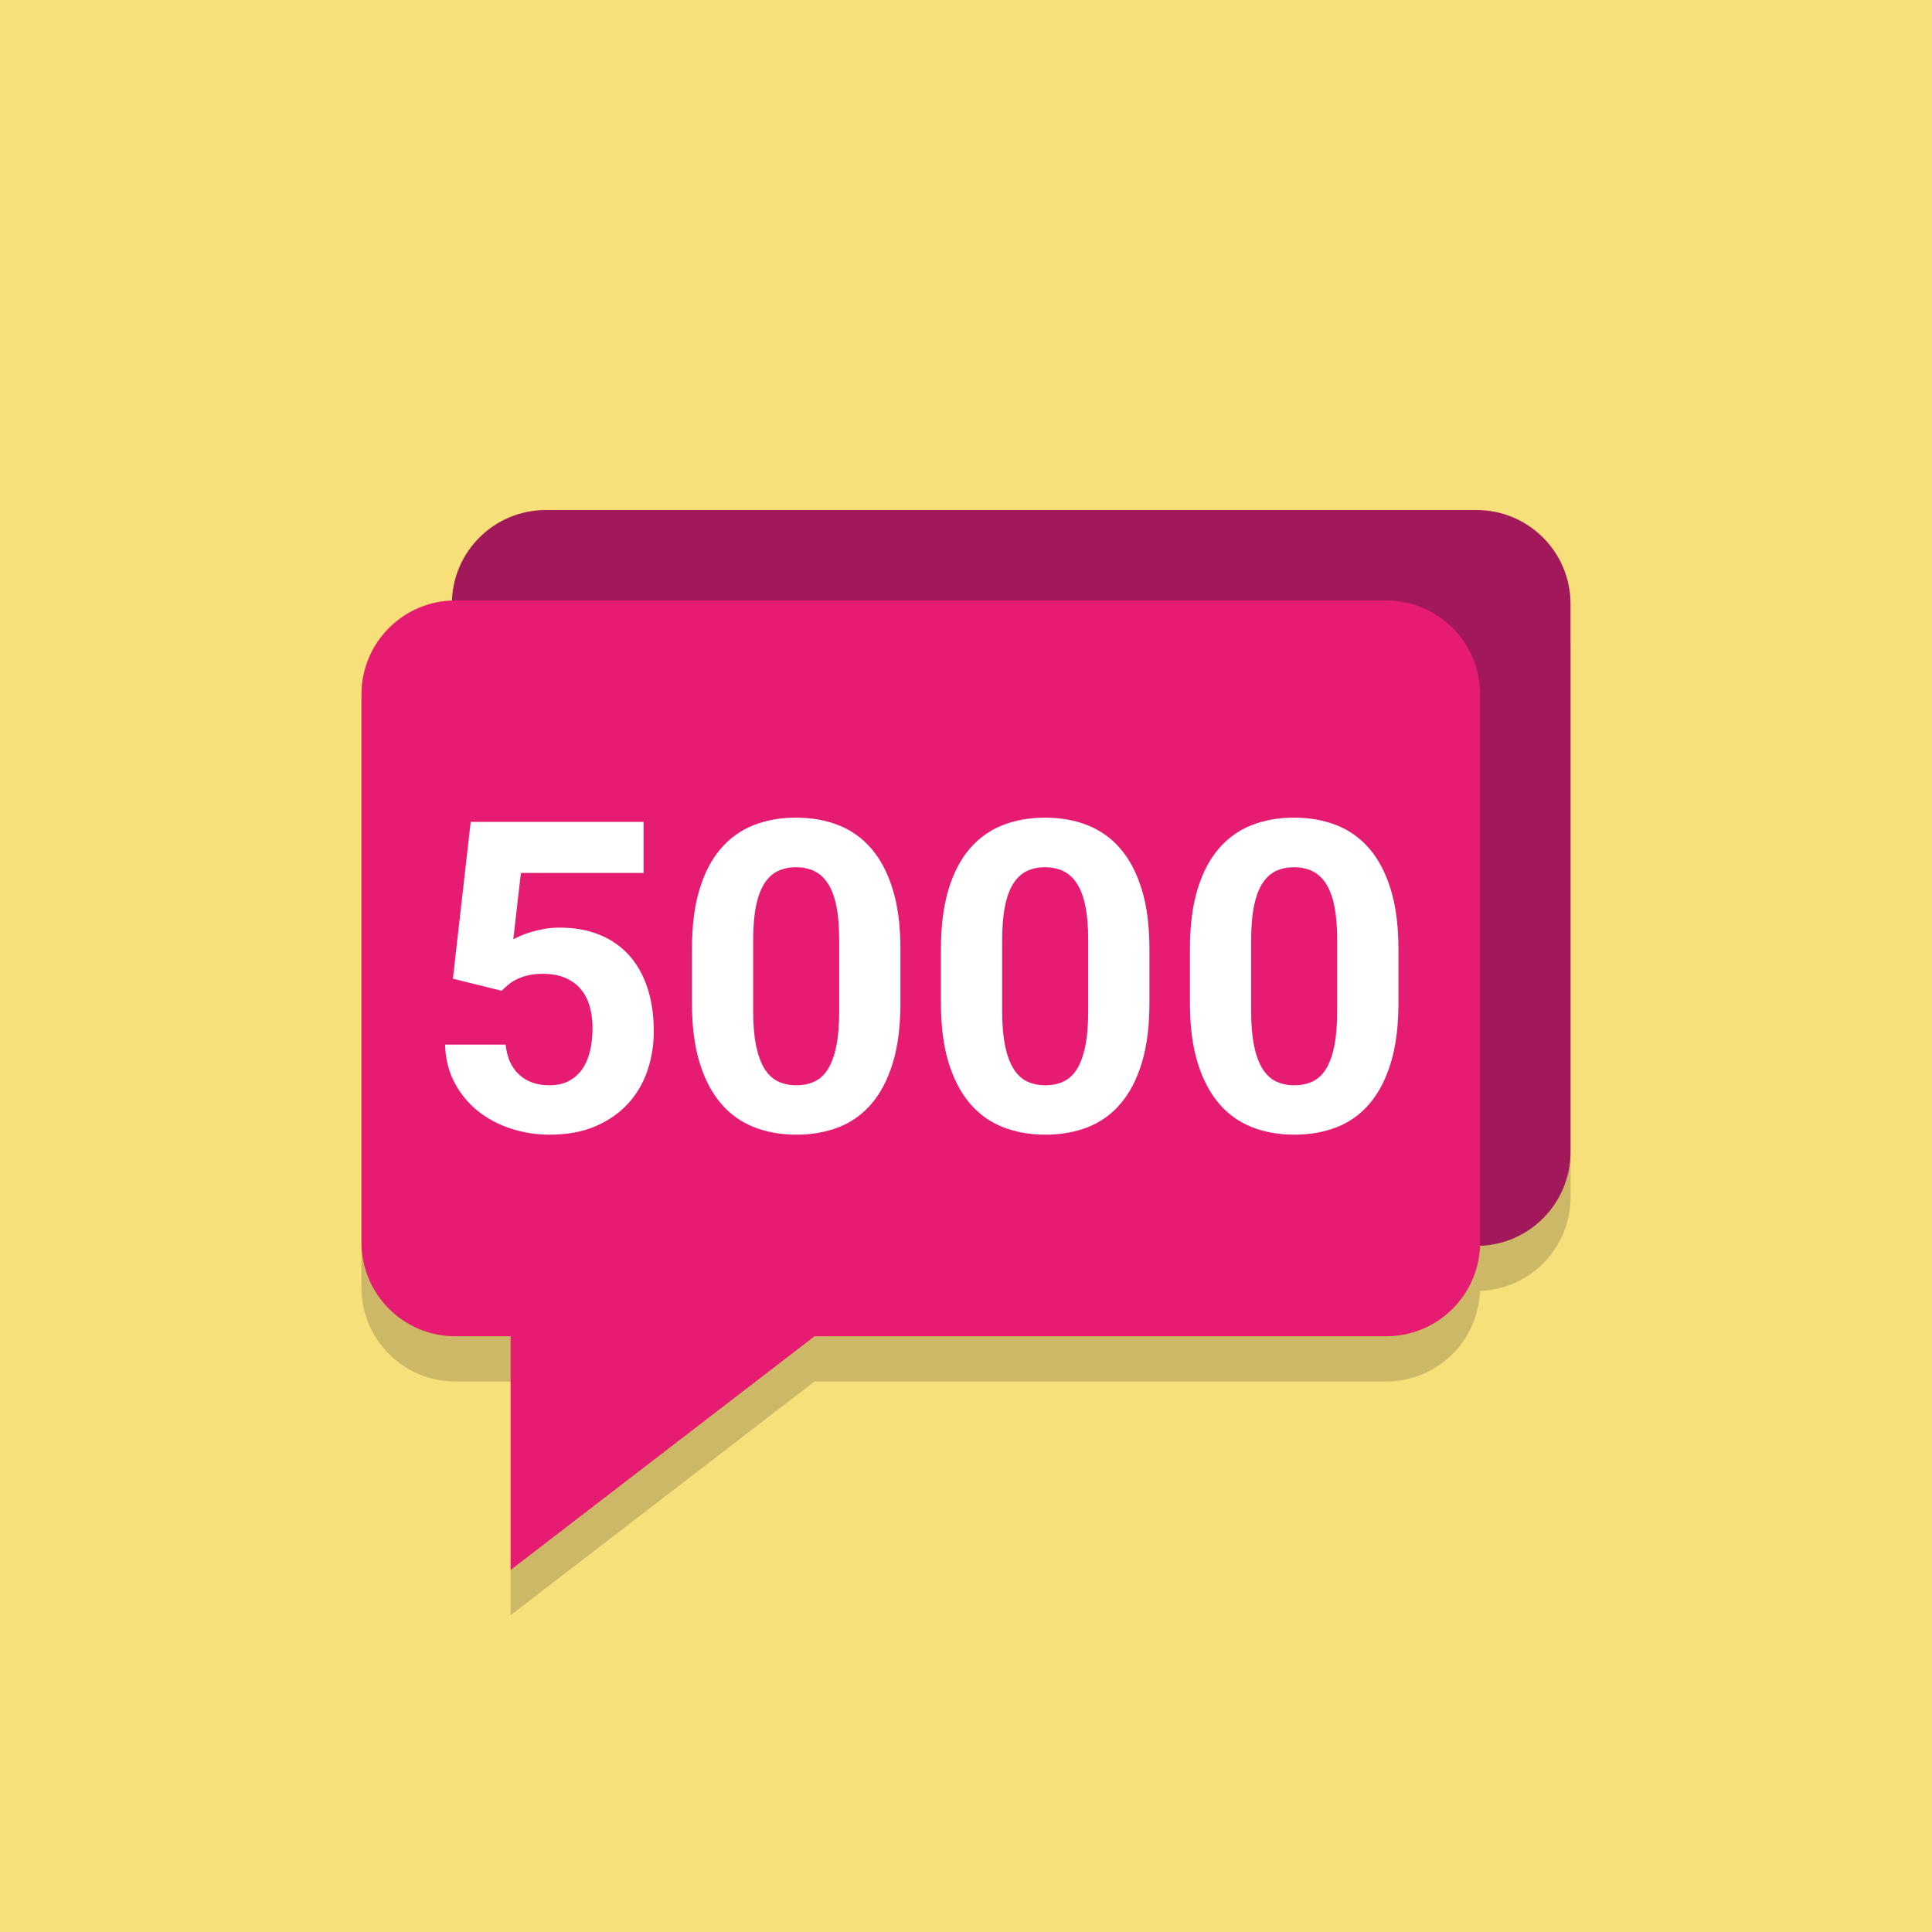
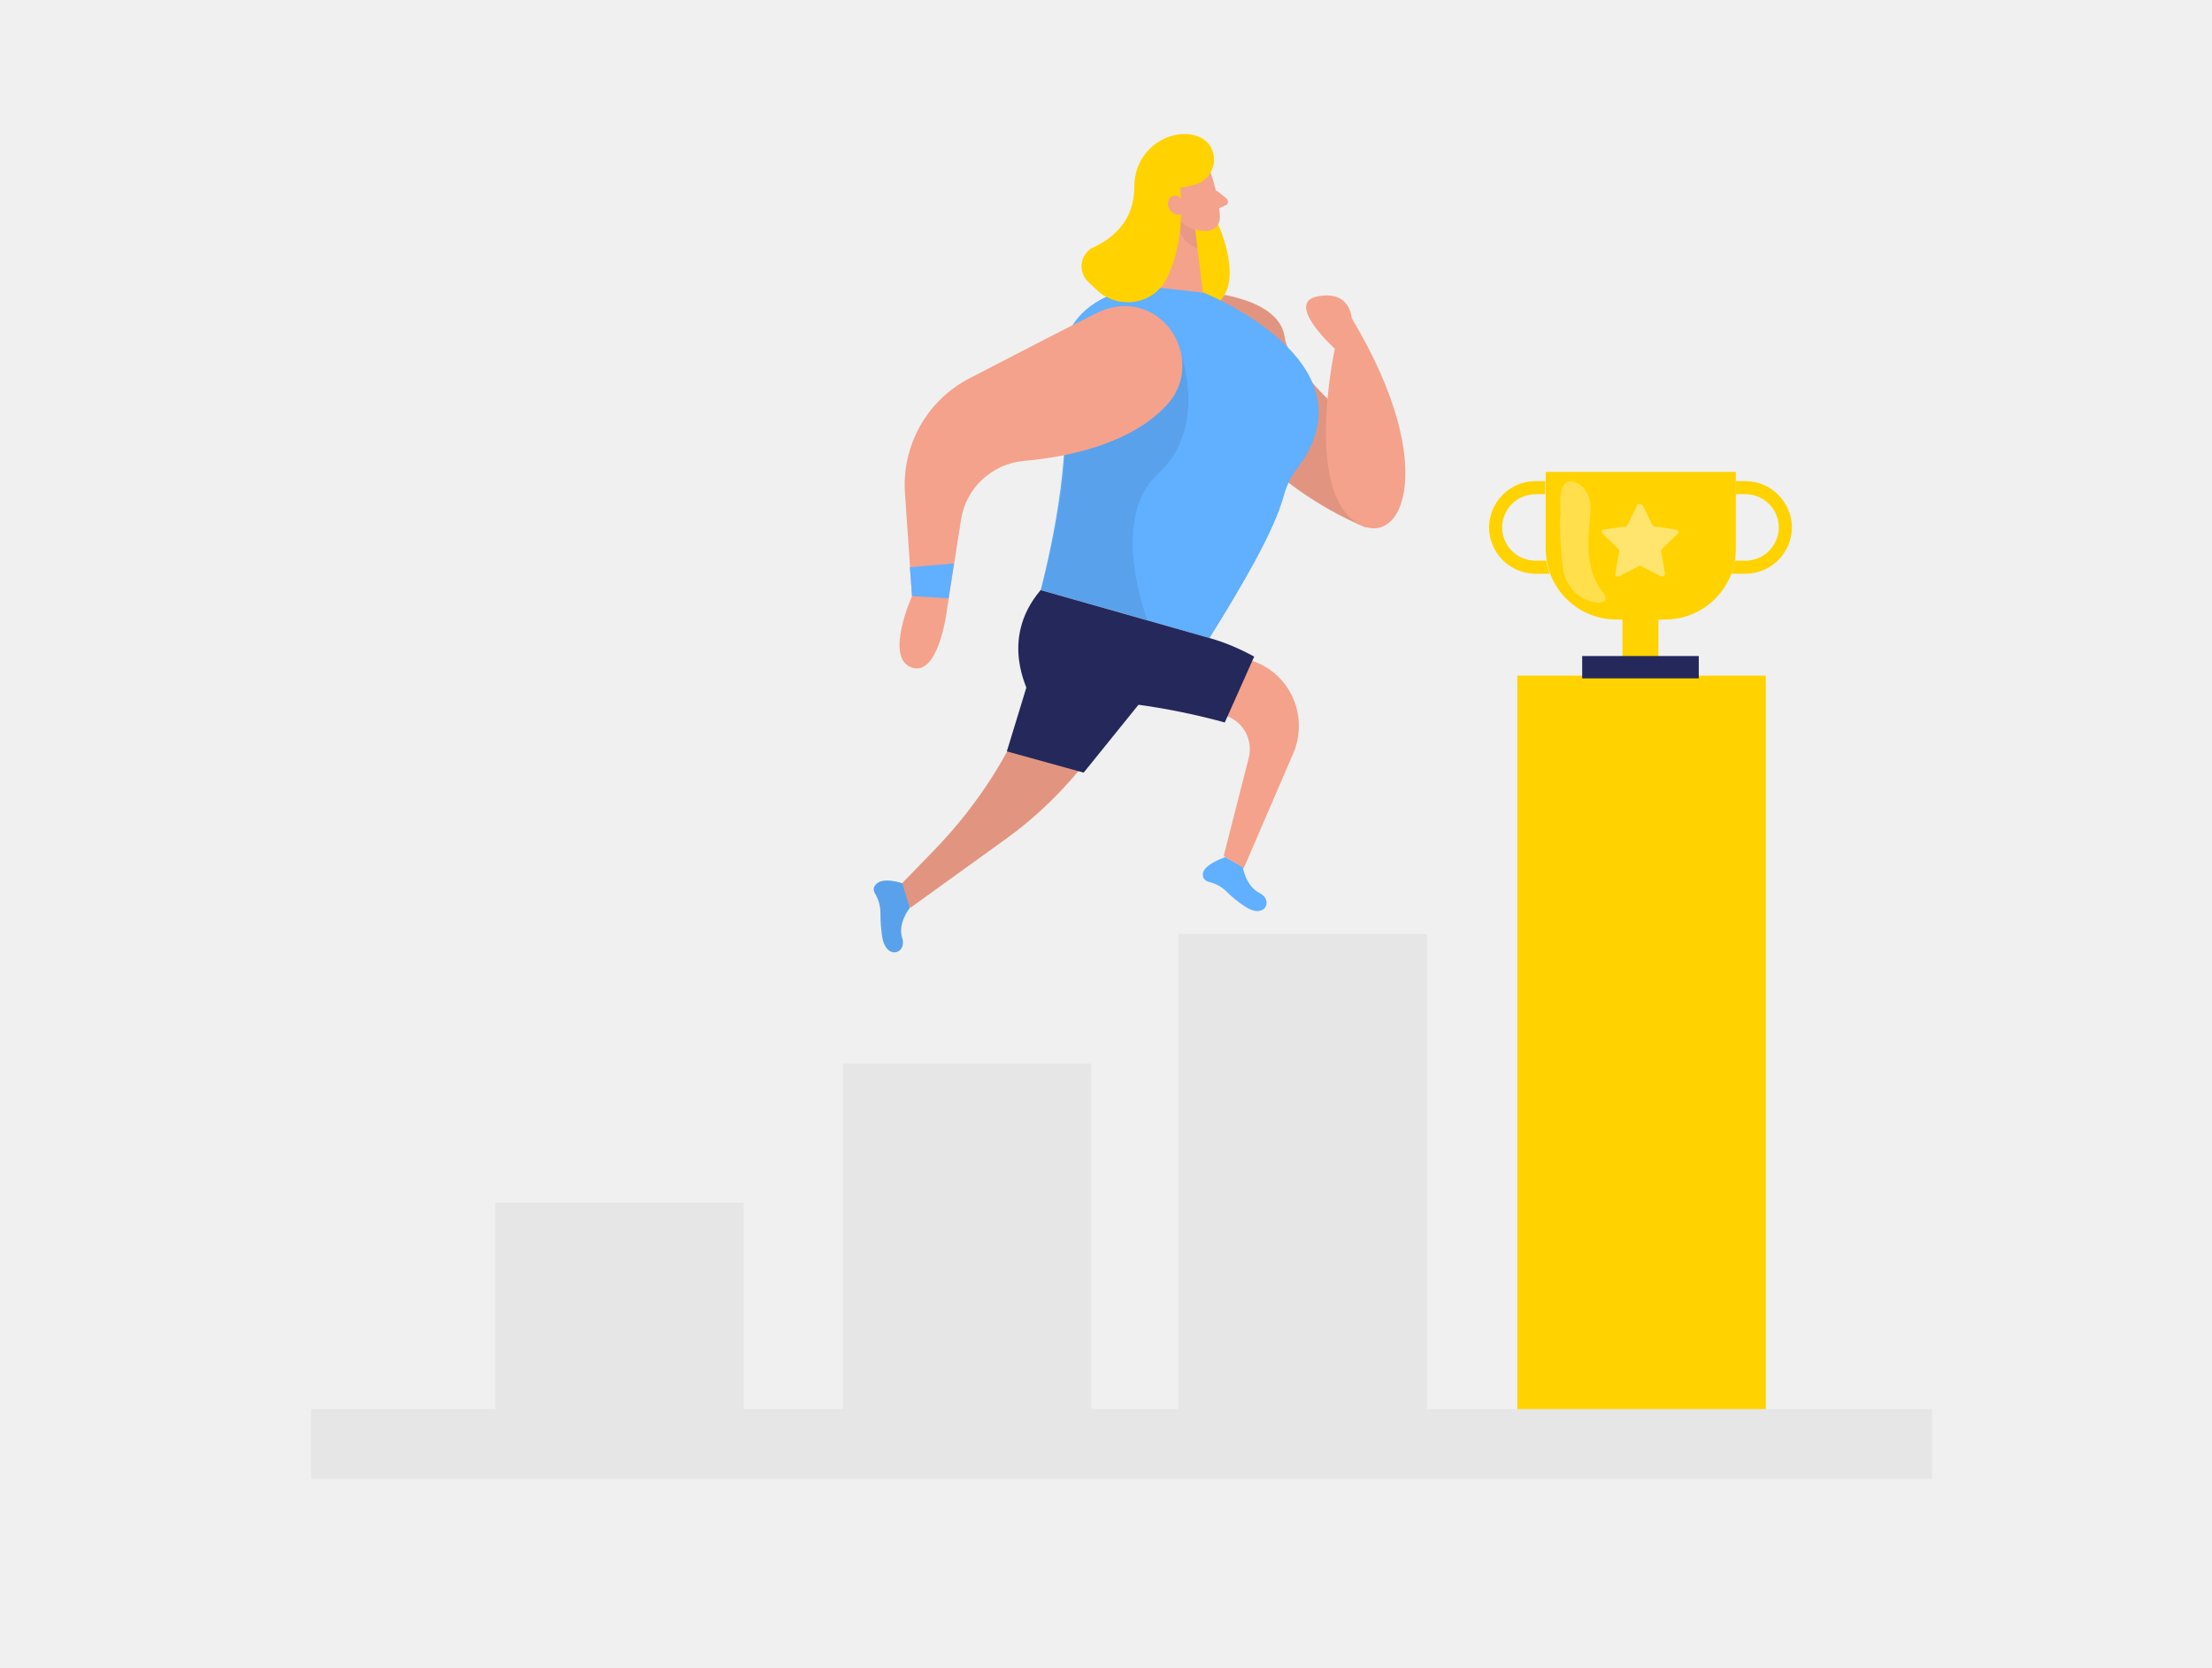
- <svg xmlns="http://www.w3.org/2000/svg" enable-background="new 0 0 600 600" height="600" viewBox="0 0 600 600" width="600">
-   <clipPath id="a">
-     <path d="m0 0h600v600h-600z" />
-   </clipPath>
-   <clipPath id="b">
-     <path d="m0 0h600v600h-600z" />
-   </clipPath>
-   <clipPath id="c">
-     <path d="m112.256 172.439h375.488v329.168h-375.488z" />
-   </clipPath>
-   <g clip-path="url(#a)">
-     <path clip-path="url(#b)" d="m900 300c0 331.369-268.631 600-600 600-331.37 0-600-268.631-600-600 0-331.37 268.63-600 600-600 331.369 0 600 268.63 600 600" fill="#f7df79" />
-     <g clip-path="url(#b)" opacity=".2">
-       <path clip-path="url(#c)" d="m458.579 172.439h-289.077c-15.759 0-28.565 12.508-29.113 28.133-15.625.548-28.132 13.354-28.132 29.113v170.188c0 16.106 13.057 29.164 29.164 29.164h17.155v72.57l94.384-72.57h177.538c15.759 0 28.564-12.507 29.112-28.133 15.625-.548 28.134-13.354 28.134-29.112v-170.188c0-16.107-13.058-29.165-29.165-29.165" fill="#1d1d1b" />
-     </g>
-     <path clip-path="url(#b)" d="m140.337 187.563v170.188c0 16.107 13.058 29.165 29.165 29.165h17.155v72.57l94.384-72.57h177.538c16.107 0 29.164-13.058 29.164-29.165v-170.188c0-16.107-13.057-29.165-29.164-29.165h-289.077c-16.107 0-29.165 13.058-29.165 29.165" fill="#a2195b" />
-     <path clip-path="url(#b)" d="m112.256 215.644v170.188c0 16.107 13.057 29.165 29.165 29.165h17.155v72.57l94.384-72.57h177.538c16.107 0 29.164-13.058 29.164-29.165v-170.188c0-16.107-13.057-29.165-29.164-29.165h-289.077c-16.108 0-29.165 13.058-29.165 29.165" fill="#e61b72" />
-     <g fill="#fff">
-       <path clip-path="url(#b)" d="m140.65 303.944 5.527-48.7h53.702v15.861h-38.104l-2.369 20.598c.658-.35 1.469-.734 2.435-1.152.964-.416 2.073-.811 3.323-1.184 1.251-.372 2.61-.68 4.08-.922 1.47-.24 2.995-.361 4.574-.361 4.607 0 8.721.735 12.34 2.204 3.619 1.471 6.68 3.587 9.18 6.351 2.501 2.764 4.41 6.143 5.726 10.134 1.316 3.993 1.975 8.513 1.975 13.558 0 4.256-.659 8.314-1.975 12.175s-3.313 7.262-5.989 10.2c-2.677 2.94-6.044 5.288-10.102 7.042s-8.83 2.633-14.313 2.633c-4.125 0-8.117-.626-11.979-1.876-3.86-1.25-7.283-3.07-10.265-5.462-2.985-2.392-5.397-5.319-7.24-8.785-1.842-3.466-2.83-7.415-2.962-11.847h18.823c.394 3.993 1.787 7.097 4.178 9.313 2.392 2.216 5.517 3.323 9.378 3.323 2.412 0 4.464-.461 6.154-1.382 1.688-.922 3.071-2.172 4.145-3.752 1.075-1.579 1.865-3.455 2.369-5.627.504-2.171.758-4.508.758-7.009 0-2.5-.307-4.792-.922-6.877-.615-2.083-1.557-3.86-2.83-5.33-1.272-1.47-2.873-2.61-4.804-3.423-1.93-.811-4.211-1.217-6.844-1.217-1.755 0-3.28.154-4.573.46-1.295.308-2.447.703-3.456 1.185-1.009.483-1.898 1.043-2.665 1.679-.768.637-1.48 1.283-2.138 1.941z" />
-       <path clip-path="url(#b)" d="m279.642 311.446c0 7.196-.78 13.371-2.337 18.525-1.557 5.156-3.75 9.401-6.58 12.734-2.831 3.335-6.231 5.781-10.202 7.338-3.97 1.557-8.369 2.337-13.195 2.337s-9.225-.78-13.194-2.337c-3.972-1.557-7.382-4.003-10.234-7.338-2.852-3.333-5.067-7.578-6.646-12.734-1.58-5.154-2.369-11.329-2.369-18.525v-16.65c0-7.195.777-13.369 2.336-18.525 1.556-5.155 3.761-9.388 6.613-12.701 2.851-3.313 6.252-5.748 10.201-7.305s8.336-2.337 13.162-2.337 9.224.78 13.196 2.337c3.969 1.557 7.38 3.992 10.232 7.305s5.068 7.546 6.647 12.701c1.58 5.156 2.37 11.33 2.37 18.525zm-19.019-19.348c0-4.255-.297-7.831-.889-10.727s-1.47-5.232-2.632-7.009c-1.164-1.777-2.579-3.06-4.245-3.849-1.668-.79-3.554-1.185-5.66-1.185-2.105 0-3.981.395-5.627 1.185-1.644.789-3.039 2.072-4.178 3.849-1.142 1.777-2.007 4.113-2.6 7.009s-.889 6.472-.889 10.727v21.849c0 4.3.307 7.92.921 10.858.615 2.94 1.492 5.32 2.633 7.141s2.545 3.126 4.212 3.916c1.667.789 3.554 1.185 5.659 1.185 2.107 0 3.992-.396 5.66-1.185 1.667-.79 3.061-2.095 4.18-3.916 1.118-1.82 1.974-4.2 2.566-7.141.592-2.938.889-6.559.889-10.858z" />
-       <path clip-path="url(#b)" d="m356.969 311.446c0 7.196-.779 13.371-2.336 18.525-1.559 5.156-3.752 9.401-6.581 12.734-2.831 3.335-6.23 5.781-10.2 7.338-3.972 1.557-8.369 2.337-13.195 2.337-4.827 0-9.225-.78-13.195-2.337s-7.382-4.003-10.233-7.338c-2.853-3.333-5.067-7.578-6.647-12.734-1.579-5.154-2.369-11.329-2.369-18.525v-16.65c0-7.195.779-13.369 2.337-18.525 1.556-5.155 3.76-9.388 6.614-12.701 2.852-3.313 6.252-5.748 10.2-7.305s8.335-2.337 13.162-2.337c4.825 0 9.224.78 13.194 2.337s7.382 3.992 10.234 7.305c2.851 3.313 5.066 7.546 6.646 12.701 1.579 5.156 2.369 11.33 2.369 18.525zm-19.02-19.348c0-4.255-.296-7.831-.889-10.727-.592-2.896-1.47-5.232-2.633-7.009-1.162-1.777-2.576-3.06-4.244-3.849-1.668-.79-3.553-1.185-5.659-1.185s-3.981.395-5.627 1.185c-1.646.789-3.038 2.072-4.179 3.849-1.142 1.777-2.008 4.113-2.6 7.009s-.889 6.472-.889 10.727v21.849c0 4.3.307 7.92.922 10.858.613 2.94 1.49 5.32 2.632 7.141 1.141 1.821 2.544 3.126 4.212 3.916 1.667.789 3.554 1.185 5.66 1.185 2.104 0 3.992-.396 5.659-1.185 1.667-.79 3.061-2.095 4.179-3.916 1.119-1.82 1.975-4.2 2.566-7.141.593-2.938.889-6.559.889-10.858v-21.849z" />
-       <path clip-path="url(#b)" d="m434.296 311.446c0 7.196-.779 13.371-2.337 18.525-1.557 5.156-3.75 9.401-6.58 12.734-2.831 3.335-6.23 5.781-10.201 7.338s-8.369 2.337-13.195 2.337-9.226-.78-13.194-2.337c-3.972-1.557-7.382-4.003-10.233-7.338-2.853-3.333-5.067-7.578-6.646-12.734-1.58-5.154-2.369-11.329-2.369-18.525v-16.65c0-7.195.777-13.369 2.336-18.525 1.557-5.155 3.762-9.388 6.613-12.701s6.252-5.748 10.201-7.305 8.336-2.337 13.162-2.337 9.224.78 13.195 2.337c3.97 1.557 7.381 3.992 10.232 7.305s5.068 7.546 6.647 12.701c1.579 5.156 2.369 11.33 2.369 18.525zm-19.019-19.348c0-4.255-.297-7.831-.889-10.727-.593-2.896-1.471-5.232-2.633-7.009-1.164-1.777-2.578-3.06-4.244-3.849-1.668-.79-3.555-1.185-5.66-1.185s-3.981.395-5.627 1.185c-1.645.789-3.039 2.072-4.179 3.849-1.142 1.777-2.007 4.113-2.6 7.009s-.889 6.472-.889 10.727v21.849c0 4.3.307 7.92.921 10.858.615 2.94 1.492 5.32 2.633 7.141s2.545 3.126 4.212 3.916c1.667.789 3.554 1.185 5.659 1.185 2.106 0 3.992-.396 5.66-1.185 1.667-.79 3.061-2.095 4.18-3.916 1.118-1.82 1.974-4.2 2.566-7.141.592-2.938.889-6.559.889-10.858v-21.849z" />
-     </g>
+ <svg xmlns="http://www.w3.org/2000/svg" enable-background="new 0 0 406 306" height="306" viewBox="0 0 406 306" width="406">
+   <g clip-rule="evenodd" fill-rule="evenodd">
+     <path d="m90.9 220.7h45.6v39h-45.6z" fill="#e6e6e6" />
+     <path d="m154.7 195.2h45.6v64.5h-45.6z" fill="#e6e6e6" />
+     <path d="m216.3 171.4h45.6v88.3h-45.6z" fill="#e6e6e6" />
+     <path d="m278.5 124h45.6v135.7h-45.6z" fill="#ffd200" />
+     <path d="m57.1 258.6h297.5v12.8h-297.5z" fill="#e6e6e6" />
  </g>
+   <path d="m250.7 96.8 6.9-11.4s-20.8-15.9-21.8-23.5-15-8.3-15-8.3c-5.2 29.8 29.9 43.2 29.9 43.2z" fill="#f4a28c" />
+   <path d="m250.7 96.8 6.9-11.4s-20.8-15.9-21.8-23.5-15-8.3-15-8.3c-5.2 29.8 29.9 43.2 29.9 43.2z" fill-opacity=".08" />
+   <path d="m224.9 157.3s-4.5 1.5-4.1 3.4c0 .5.4.9.9 1.1 1.3.3 2.5.9 3.4 1.8 1 1 2.1 1.9 3.3 2.7 3.8 2.6 5.4-1.1 2.8-2.4s-3.1-4.8-3.1-4.8z" fill="#61afff" />
+   <path d="m214.7 36.6s-2.7 22.7 6.2 20.3c8.9-2.3 2.7-15.7 2.7-15.7z" fill="#ffd200" />
+   <path d="m214.4 30.5c-1.3 1.4-1.6 3.5-.7 5.1l2.5 3.8c1.2 2.4 3.5 3 5.2 3 1.4 0 2.5-1.1 2.5-2.5 0-3.4-1.7-8.2-1.7-8.2-.8-2.9-5.6-3.9-7.8-1.2z" fill="#f4a28c" />
+   <path d="m213.2 52.5s-21.5-1.1-18.2 19.8c2.1 13.6-4 36-4 36l31 8.8c6.1-9.8 11.8-19.5 13.6-26 .5-1.9 1.4-3.8 2.7-5.4 14.4-19.4-17.4-32-17.4-32z" fill="#61afff" />
+   <path d="m219.3 41.8 1.5 11.9-9-1 2.9-16.1z" fill="#f4a28c" />
+   <path d="m223.1 38.5 1.8-.8c.1 0 .2-.1.3-.2.3-.3.2-.8-.1-1.1l-1.9-1.5z" fill="#f4a28c" />
+   <path d="m219.8 45.6c-4.2-1.6-3.2-5.1-3.2-5.1.8.8 1.7 1.4 2.8 1.7z" fill="#ce8172" fill-opacity=".31" />
+   <path d="m219.8 25c-4.6-1.7-11.6 2-11.6 9.3 0 6.2-3.9 9.4-7.5 11.1-.5.2-.9.5-1.2.9-1.4 1.5-1.3 3.9.2 5.4l1.7 1.6c3.9 3.6 10.3 2.6 12.7-2.1 3.8-7.5 2.5-16.7 2.5-16.7l2.2-.5c4.7-.8 5.6-7.3 1-9z" fill="#ffd200" />
+   <path d="m195.4 81.3c.4 9.1-4.3 27-4.3 27l19.5 5.5s-7.2-18.5 1.9-26.8c9.1-8.2 4.4-21.6 4.4-21.6s-21.9 6.9-21.5 15.9z" fill-opacity=".08" />
+   <path d="m216.7 39.4c-2.3.3-3.1-2.8-1.5-3.4 1.5-.6 2.2 1.6 2.2 1.6z" fill="#f4a28c" />
+   <path d="m192.8 119-2.7 7.4c-4.1 11.2-10.5 21.3-18.8 29.8l-6.6 6.8 2.4 3.6 17.2-12.4c5.9-4.2 11.1-9.3 15.6-15.1l11.7-15z" fill="#f4a28c" />
+   <path d="m192.8 119-2.7 7.4c-4.1 11.2-10.5 21.3-18.8 29.8l-6.6 6.8 2.4 3.6 17.2-12.4c5.9-4.2 11.1-9.3 15.6-15.1l11.7-15z" fill-opacity=".08" />
+   <path d="m187.8 84.6c-5.8.6-10.5 5-11.4 10.7l-2.6 16.7s-1.5 12.3-6.5 10.5.1-13.1.1-13.1l-1.3-18.9c-.6-8.8 4.1-17.1 11.9-21.1 8.7-4.5 19.3-10 23.6-12.1 1-.5 2.1-.8 3.2-1 10-1.5 16.2 10.8 9.3 18.1-6.6 7.1-18.1 9.5-26.3 10.2z" fill="#f4a28c" />
+   <path d="m217.3 128.6 7.8 2.8c3.2 1.1 4.9 4.5 4.1 7.7l-4.6 18 3.7 2.2 9.1-21.1c.2-.4.3-.7.4-1.1 2.1-6.7-1.5-13.8-8.2-15.9z" fill="#f4a28c" />
+   <path d="m222 117.1-31-8.8c-7.9 9.3-1.8 18.9-2.6 18.2 1.9 1.7 6 1.9 10.1 2 13 .2 26.3 4.1 26.3 4.1l5.4-12.1c-2.6-1.4-5.3-2.6-8.2-3.4z" fill="#24285b" />
+   <path d="m248.2 95.3c-8.5-7-3.2-31.3-3.2-31.3s-9.3-8.4-3.2-9.6 6.3 4 6.3 4c17 28.3 8.6 43.9.1 36.9z" fill="#f4a28c" />
+   <path d="m165.6 162.1s-3.7-1.3-4.9.3c-.4.4-.4.9-.2 1.4.7 1.1 1.1 2.4 1.1 3.7 0 1.5.1 2.9.3 4.3.7 4.6 4.6 3.2 3.7.4s1.4-5.6 1.4-5.6z" fill="#61afff" />
+   <path d="m165.6 162.1s-3.7-1.3-4.9.3c-.4.4-.4.9-.2 1.4.7 1.1 1.1 2.4 1.1 3.7 0 1.5.1 2.9.3 4.3.7 4.6 4.6 3.2 3.7.4s1.4-5.6 1.4-5.6z" fill-opacity=".08" />
+   <path d="m188.5 125.8-3.7 12.1 14.1 3.9 10.5-13c-7.6-4.3-20.9-3-20.9-3z" fill="#24285b" />
+   <path d="m174.1 109.8-6.7-.4-.4-5.3 8.1-.7z" fill="#61afff" />
+   <path d="m318.6 86.6v14.1c0 7.2-5.8 13-13 13h-8.9c-7.2 0-13-5.8-13-13v-14.1z" fill="#ffd200" />
+   <path clip-rule="evenodd" d="m297.8 110.3h6.6v12.4h-6.6z" fill="#ffd200" fill-rule="evenodd" />
+   <path clip-rule="evenodd" d="m290.4 120.4h21.4v4.1h-21.4z" fill="#24285b" fill-rule="evenodd" />
+   <path d="m283.8 102.9h-2.1c-3.4-.1-6-2.8-6-6.2.1-3.3 2.7-5.9 6-6h1.9v-2.4h-1.9c-4.7.1-8.4 3.9-8.4 8.6.1 4.6 3.8 8.3 8.4 8.4h2.7c-.2-.8-.5-1.6-.6-2.4z" fill="#ffd200" />
+   <path d="m320.5 88.3h-1.9v2.4h1.9c3.4.1 6 2.8 6 6.2-.1 3.3-2.7 5.9-6 6h-2.1c-.1.8-.4 1.6-.6 2.4h2.7c4.7-.1 8.4-3.9 8.4-8.6-.1-4.6-3.8-8.3-8.4-8.4z" fill="#ffd200" />
+   <path d="m286.7 102.9c.1 1.1.2 2.3.7 3.3.9 2.4 3.1 4.1 5.7 4.4.6.1 1.5-.1 1.6-.7.1-.5-.2-.9-.5-1.2-2.7-3.3-2.9-7.9-2.5-12.1.1-1.3.3-2.7.2-4s-.7-2.7-1.7-3.5c-.7-.6-2-1.1-2.8-.5-.3.3-.6.7-.7 1.1-.4 1.1-.4 2.2-.3 3.4.1.9-.1 1.7-.1 2.6 0 2.4.2 4.8.4 7.2z" fill="#fff" fill-opacity=".3" />
+   <path d="m301.5 92.7 1.8 3.7c.1.1.2.2.3.2l4.1.6c.2 0 .4.3.4.5 0 .1-.1.2-.1.2l-3 2.9c-.1.1-.1.2-.1.4l.7 4.1c0 .2-.1.5-.4.5h-.3l-3.7-1.9c-.1-.1-.3-.1-.4 0l-3.7 1.9c-.2.1-.5 0-.6-.2 0-.1-.1-.2 0-.3l.7-4.1c0-.1 0-.3-.1-.4l-3-2.9c-.2-.2-.2-.4 0-.6.1-.1.2-.1.2-.1l4.1-.6c.1 0 .3-.1.3-.2l1.8-3.7c.1-.2.4-.3.6-.2.3.1.4.2.4.2z" fill="#fff" fill-opacity=".43" />
</svg>
